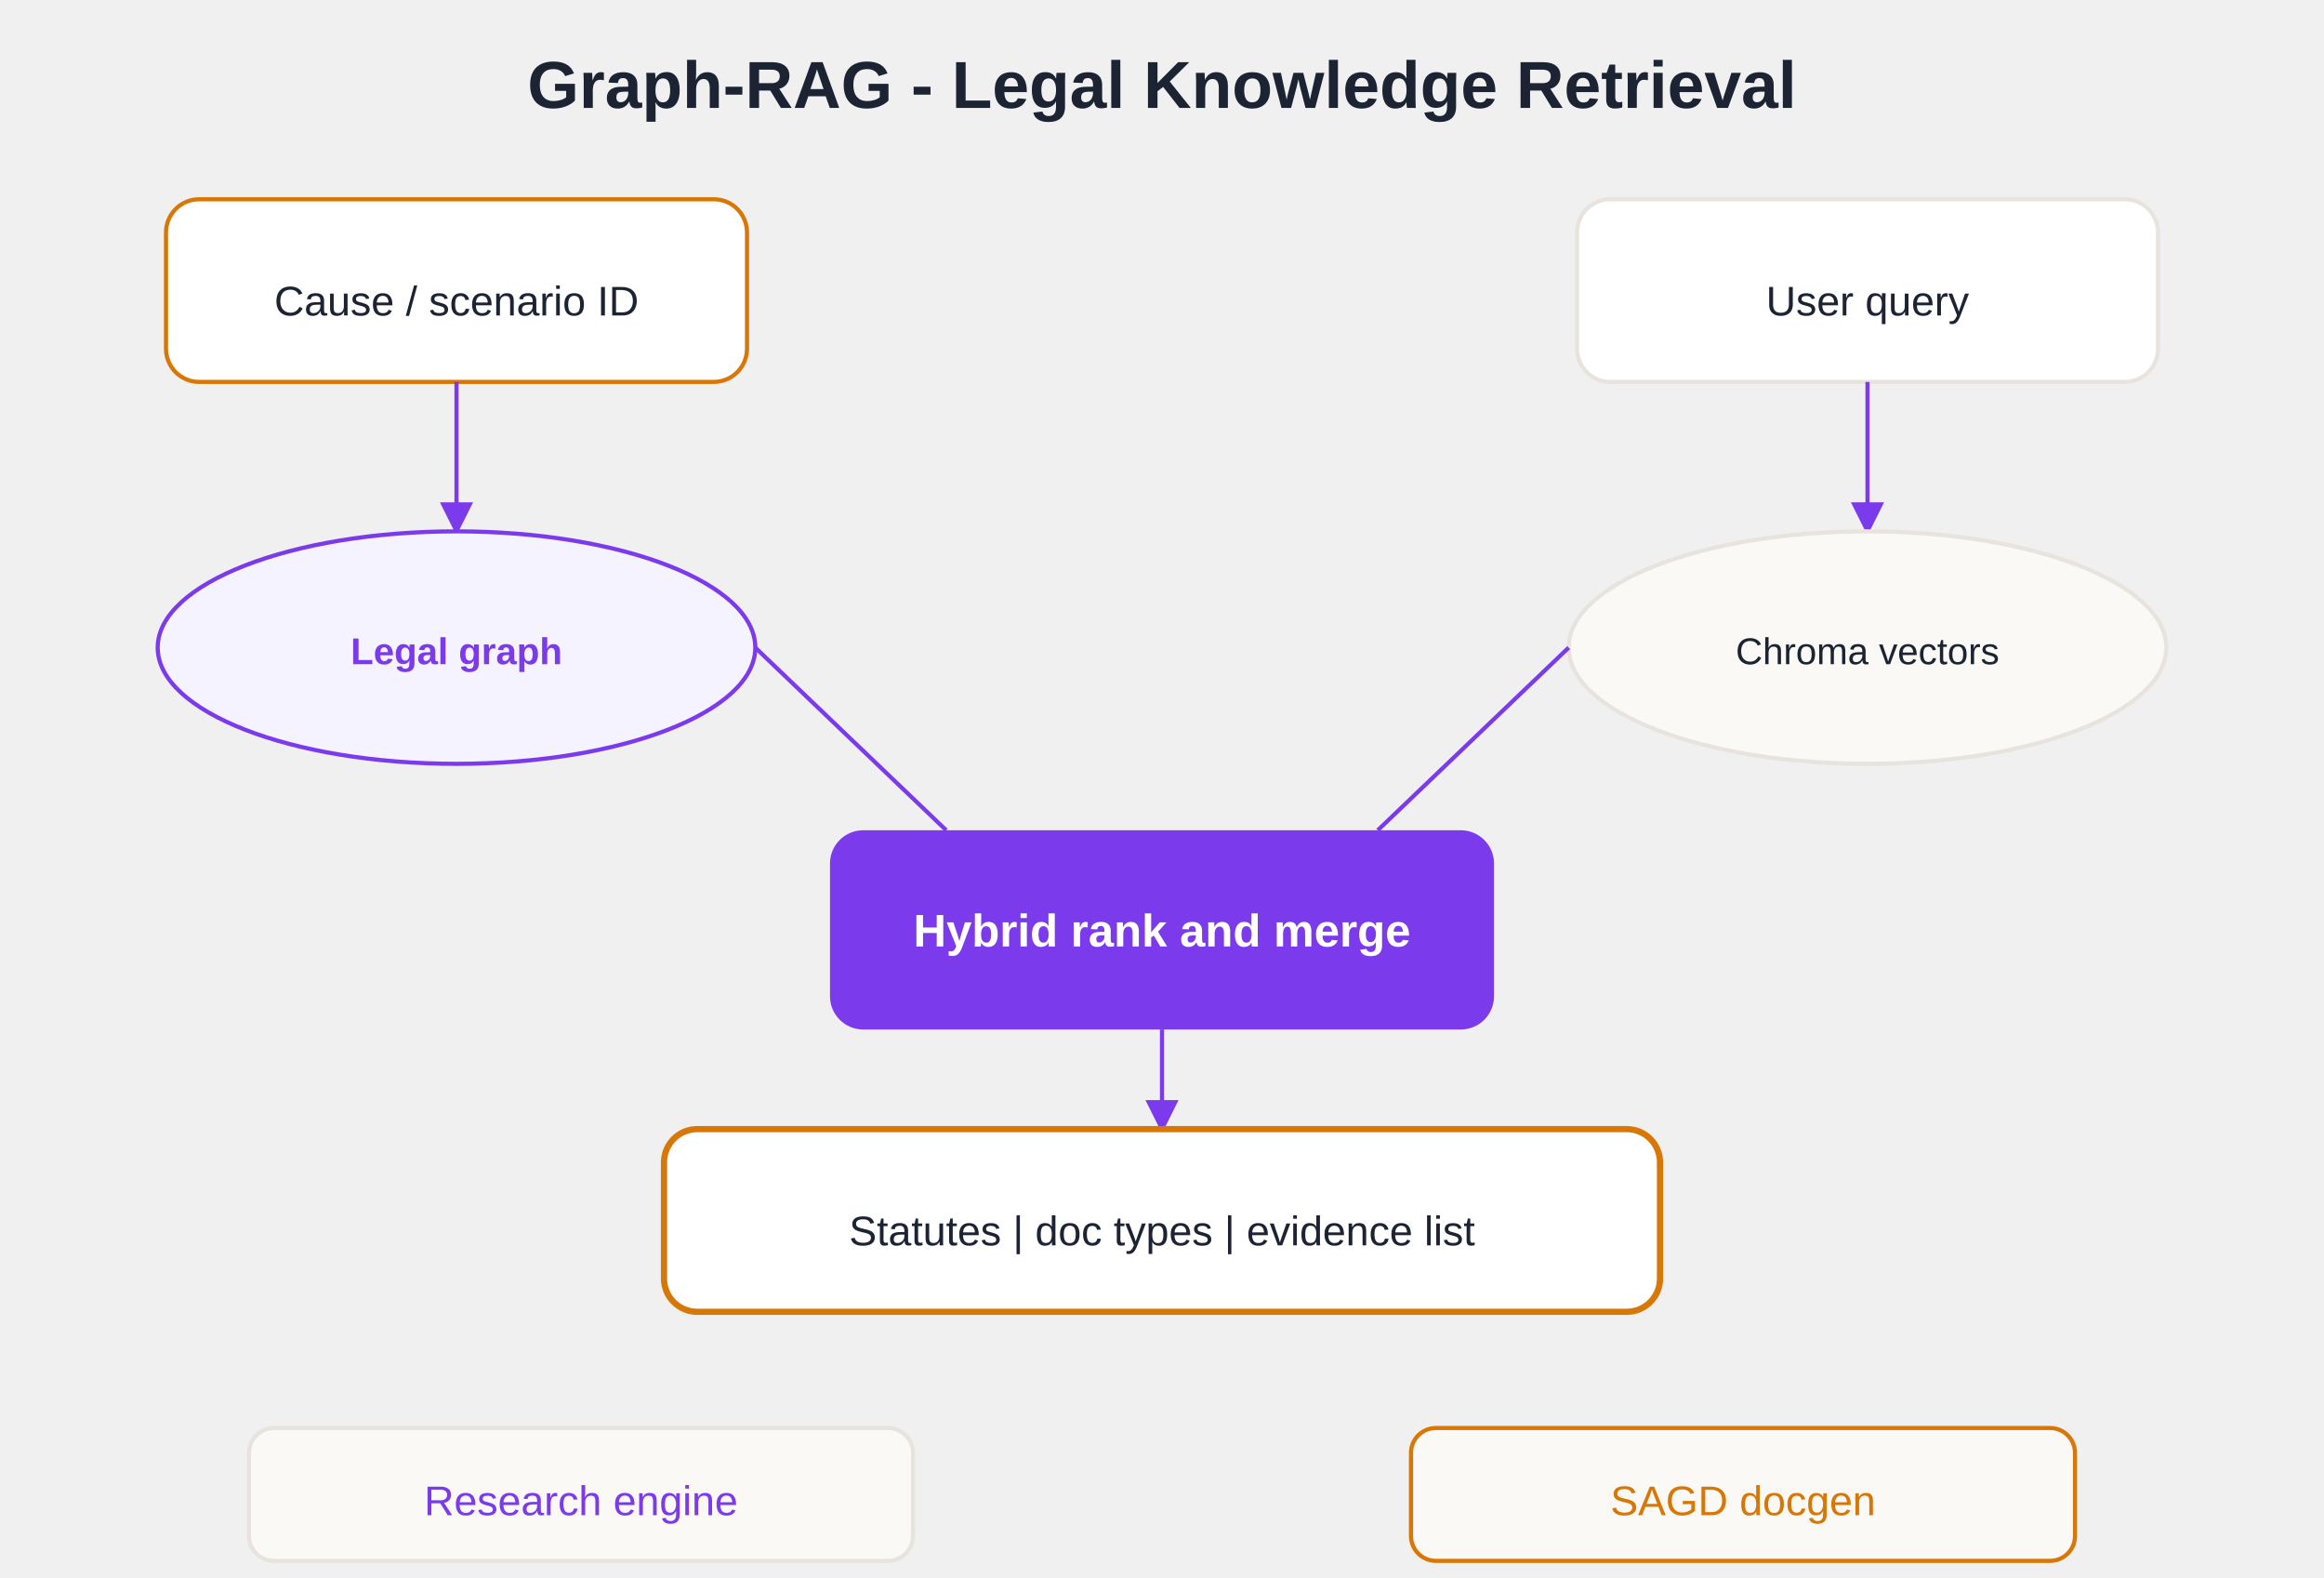
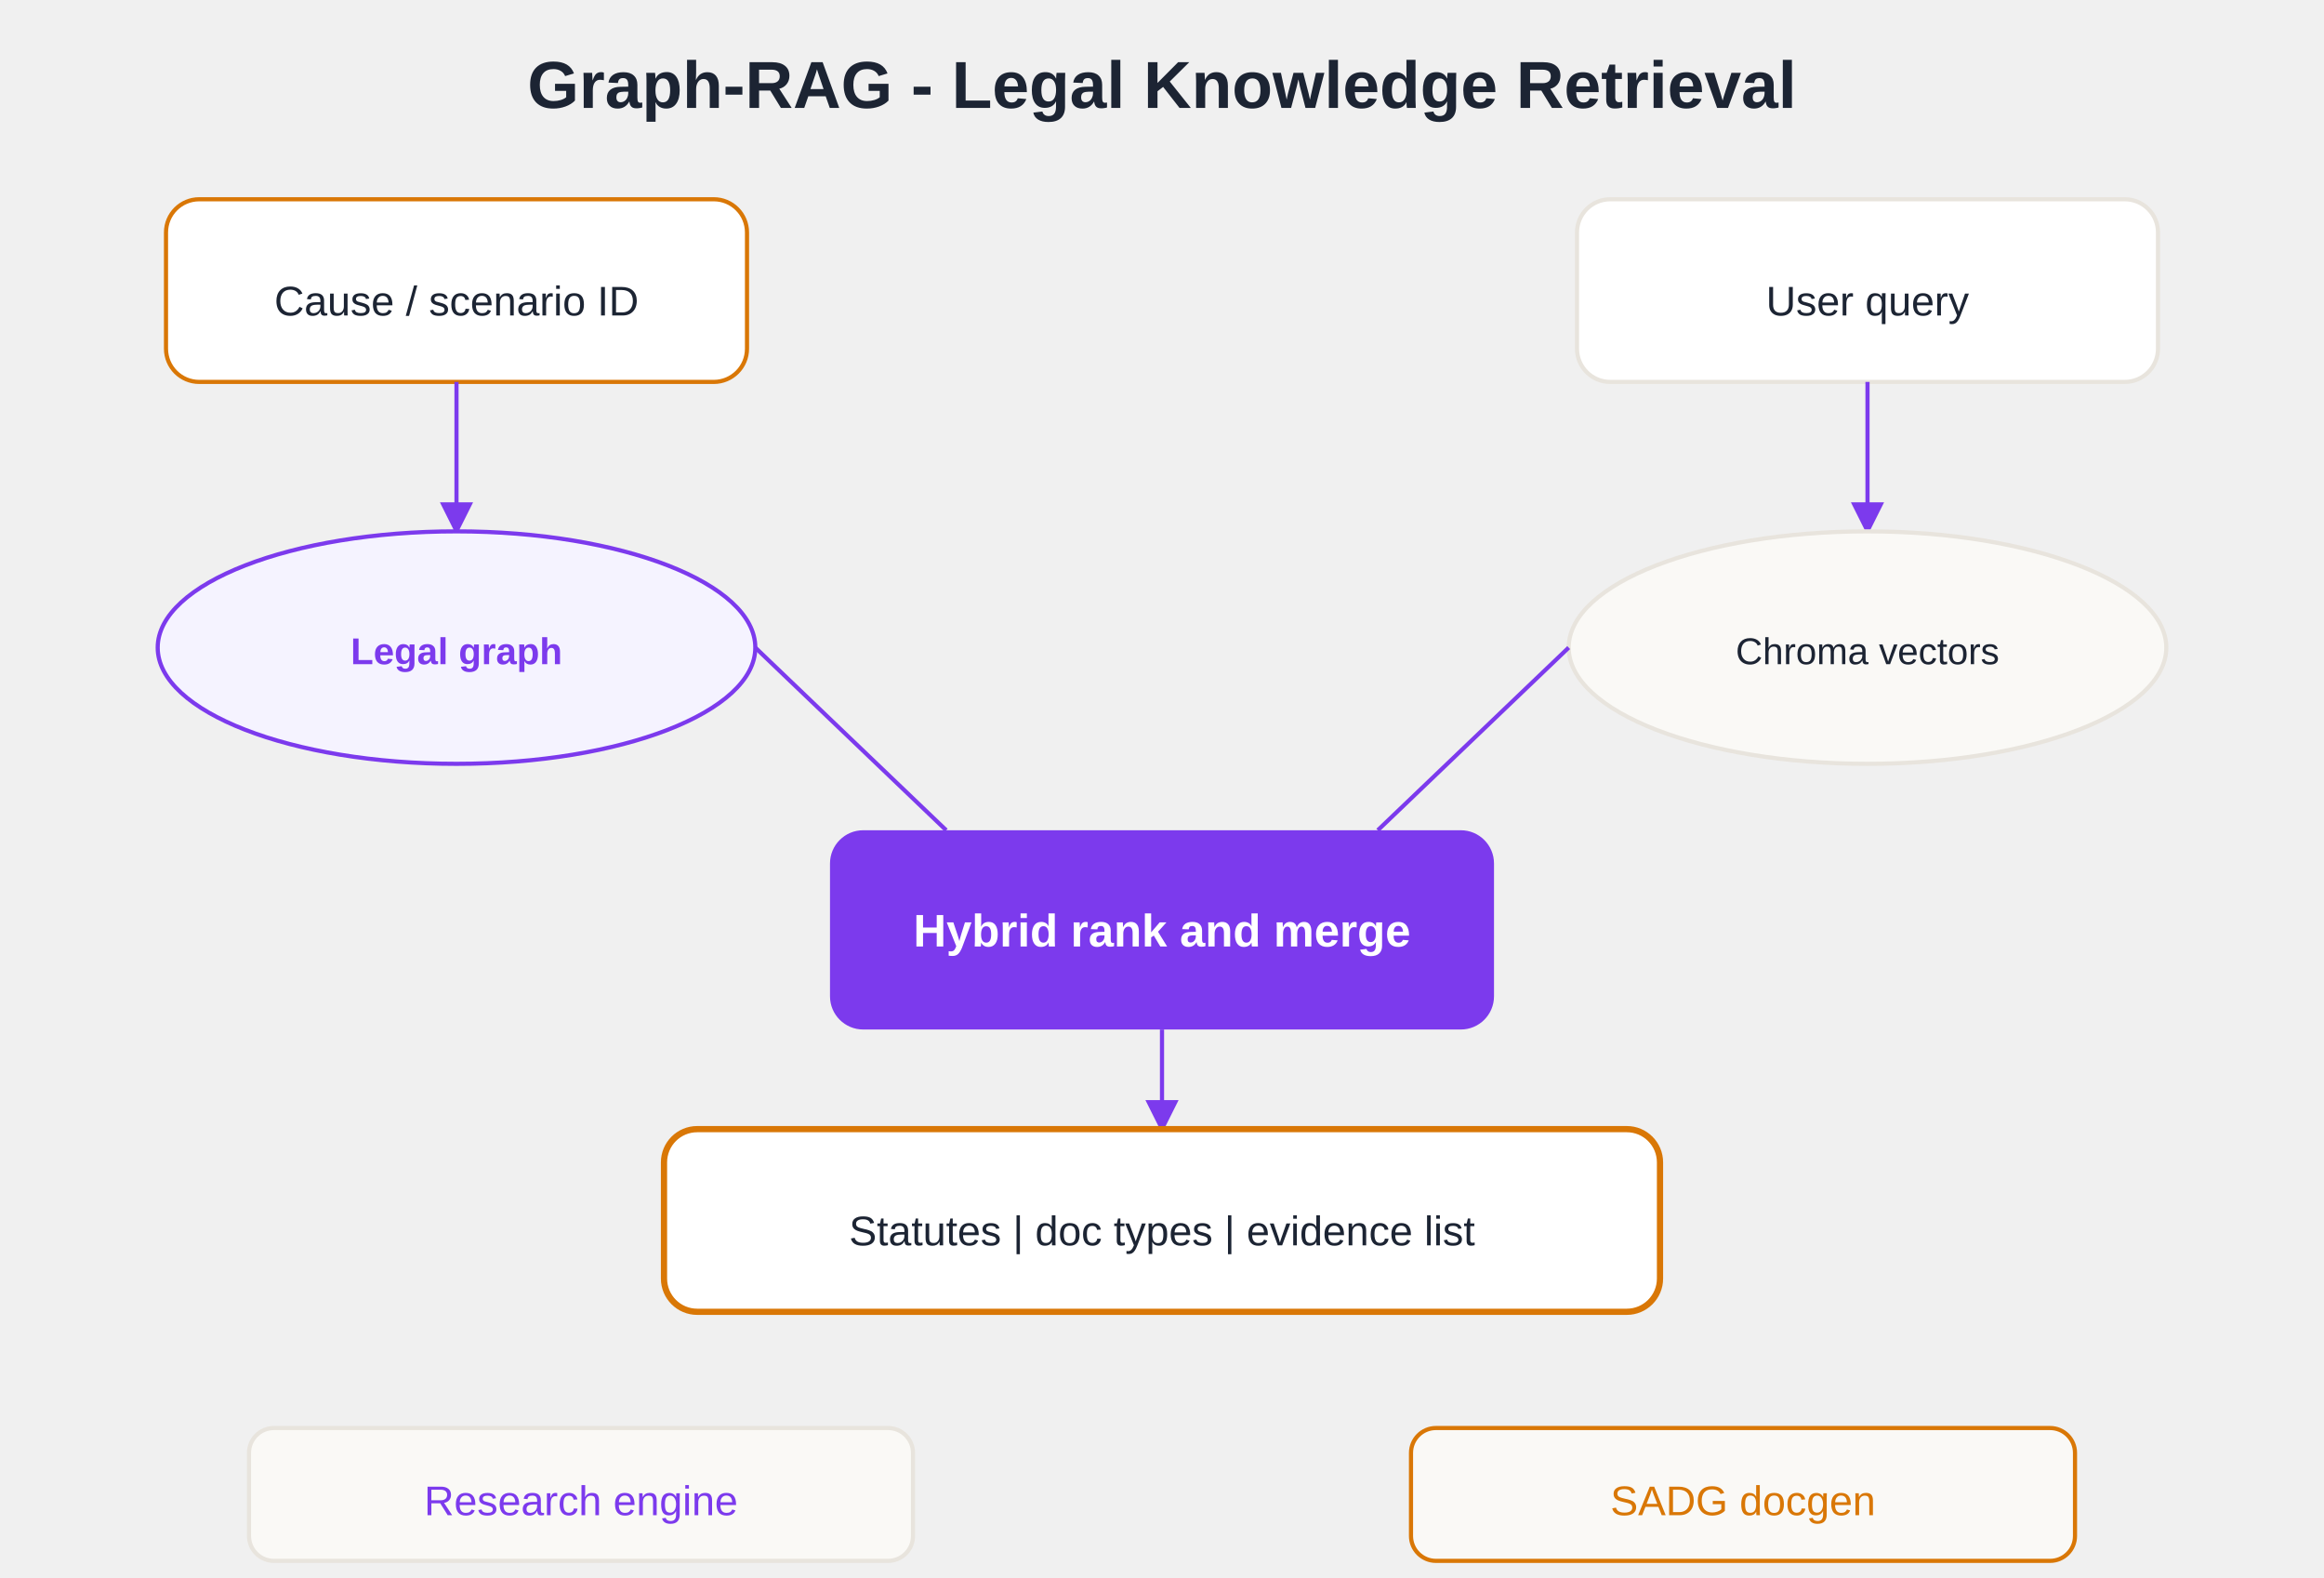
<svg xmlns="http://www.w3.org/2000/svg" viewBox="0 0 560 380" fill="none">
  <defs>
    <marker id="arr" markerWidth="8" markerHeight="8" refX="7" refY="4" orient="auto">
      <path d="M0 0 L8 4 L0 8 Z" fill="#7C3AED" />
    </marker>
  </defs>
  <text x="280" y="26" text-anchor="middle" font-family="Arial,sans-serif" font-size="16" font-weight="700" fill="#1C2433">Graph-RAG - Legal Knowledge Retrieval</text>
  <rect x="40" y="48" width="140" height="44" rx="8" fill="#FFF" stroke="#D97706" />
  <text x="110" y="76" text-anchor="middle" font-family="Arial,sans-serif" font-size="10" fill="#1C2433">Cause / scenario ID</text>
  <rect x="380" y="48" width="140" height="44" rx="8" fill="#FFF" stroke="#E8E4DD" />
  <text x="450" y="76" text-anchor="middle" font-family="Arial,sans-serif" font-size="10" fill="#1C2433">User query</text>
  <line x1="110" y1="92" x2="110" y2="128" stroke="#7C3AED" marker-end="url(#arr)" />
  <line x1="450" y1="92" x2="450" y2="128" stroke="#7C3AED" marker-end="url(#arr)" />
  <ellipse cx="110" cy="156" rx="72" ry="28" fill="#F5F3FF" stroke="#7C3AED" />
  <text x="110" y="160" text-anchor="middle" font-family="Arial,sans-serif" font-size="9" font-weight="600" fill="#7C3AED">Legal graph</text>
  <ellipse cx="450" cy="156" rx="72" ry="28" fill="#FAF9F6" stroke="#E8E4DD" />
  <text x="450" y="160" text-anchor="middle" font-family="Arial,sans-serif" font-size="9" fill="#1C2433">Chroma vectors</text>
  <line x1="182" y1="156" x2="228" y2="200" stroke="#7C3AED" />
  <line x1="378" y1="156" x2="332" y2="200" stroke="#7C3AED" />
  <rect x="200" y="200" width="160" height="48" rx="8" fill="#7C3AED" />
  <text x="280" y="228" text-anchor="middle" font-family="Arial,sans-serif" font-size="11" font-weight="700" fill="#FFF">Hybrid rank and merge</text>
  <line x1="280" y1="248" x2="280" y2="272" stroke="#7C3AED" marker-end="url(#arr)" />
  <rect x="160" y="272" width="240" height="44" rx="8" fill="#FFF" stroke="#D97706" stroke-width="1.5" />
  <text x="280" y="300" text-anchor="middle" font-family="Arial,sans-serif" font-size="10" fill="#1C2433">Statutes | doc types | evidence list</text>
  <rect x="60" y="344" width="160" height="32" rx="6" fill="#FAF9F6" stroke="#E8E4DD" />
  <text x="140" y="365" text-anchor="middle" font-family="Arial,sans-serif" font-size="10" fill="#7C3AED">Research engine</text>
  <rect x="340" y="344" width="160" height="32" rx="6" fill="#FAF9F6" stroke="#D97706" />
-   <text x="420" y="365" text-anchor="middle" font-family="Arial,sans-serif" font-size="10" fill="#D97706">SAGD docgen</text>
+   <text x="420" y="365" text-anchor="middle" font-family="Arial,sans-serif" font-size="10" fill="#D97706">SADG docgen</text>
</svg>
